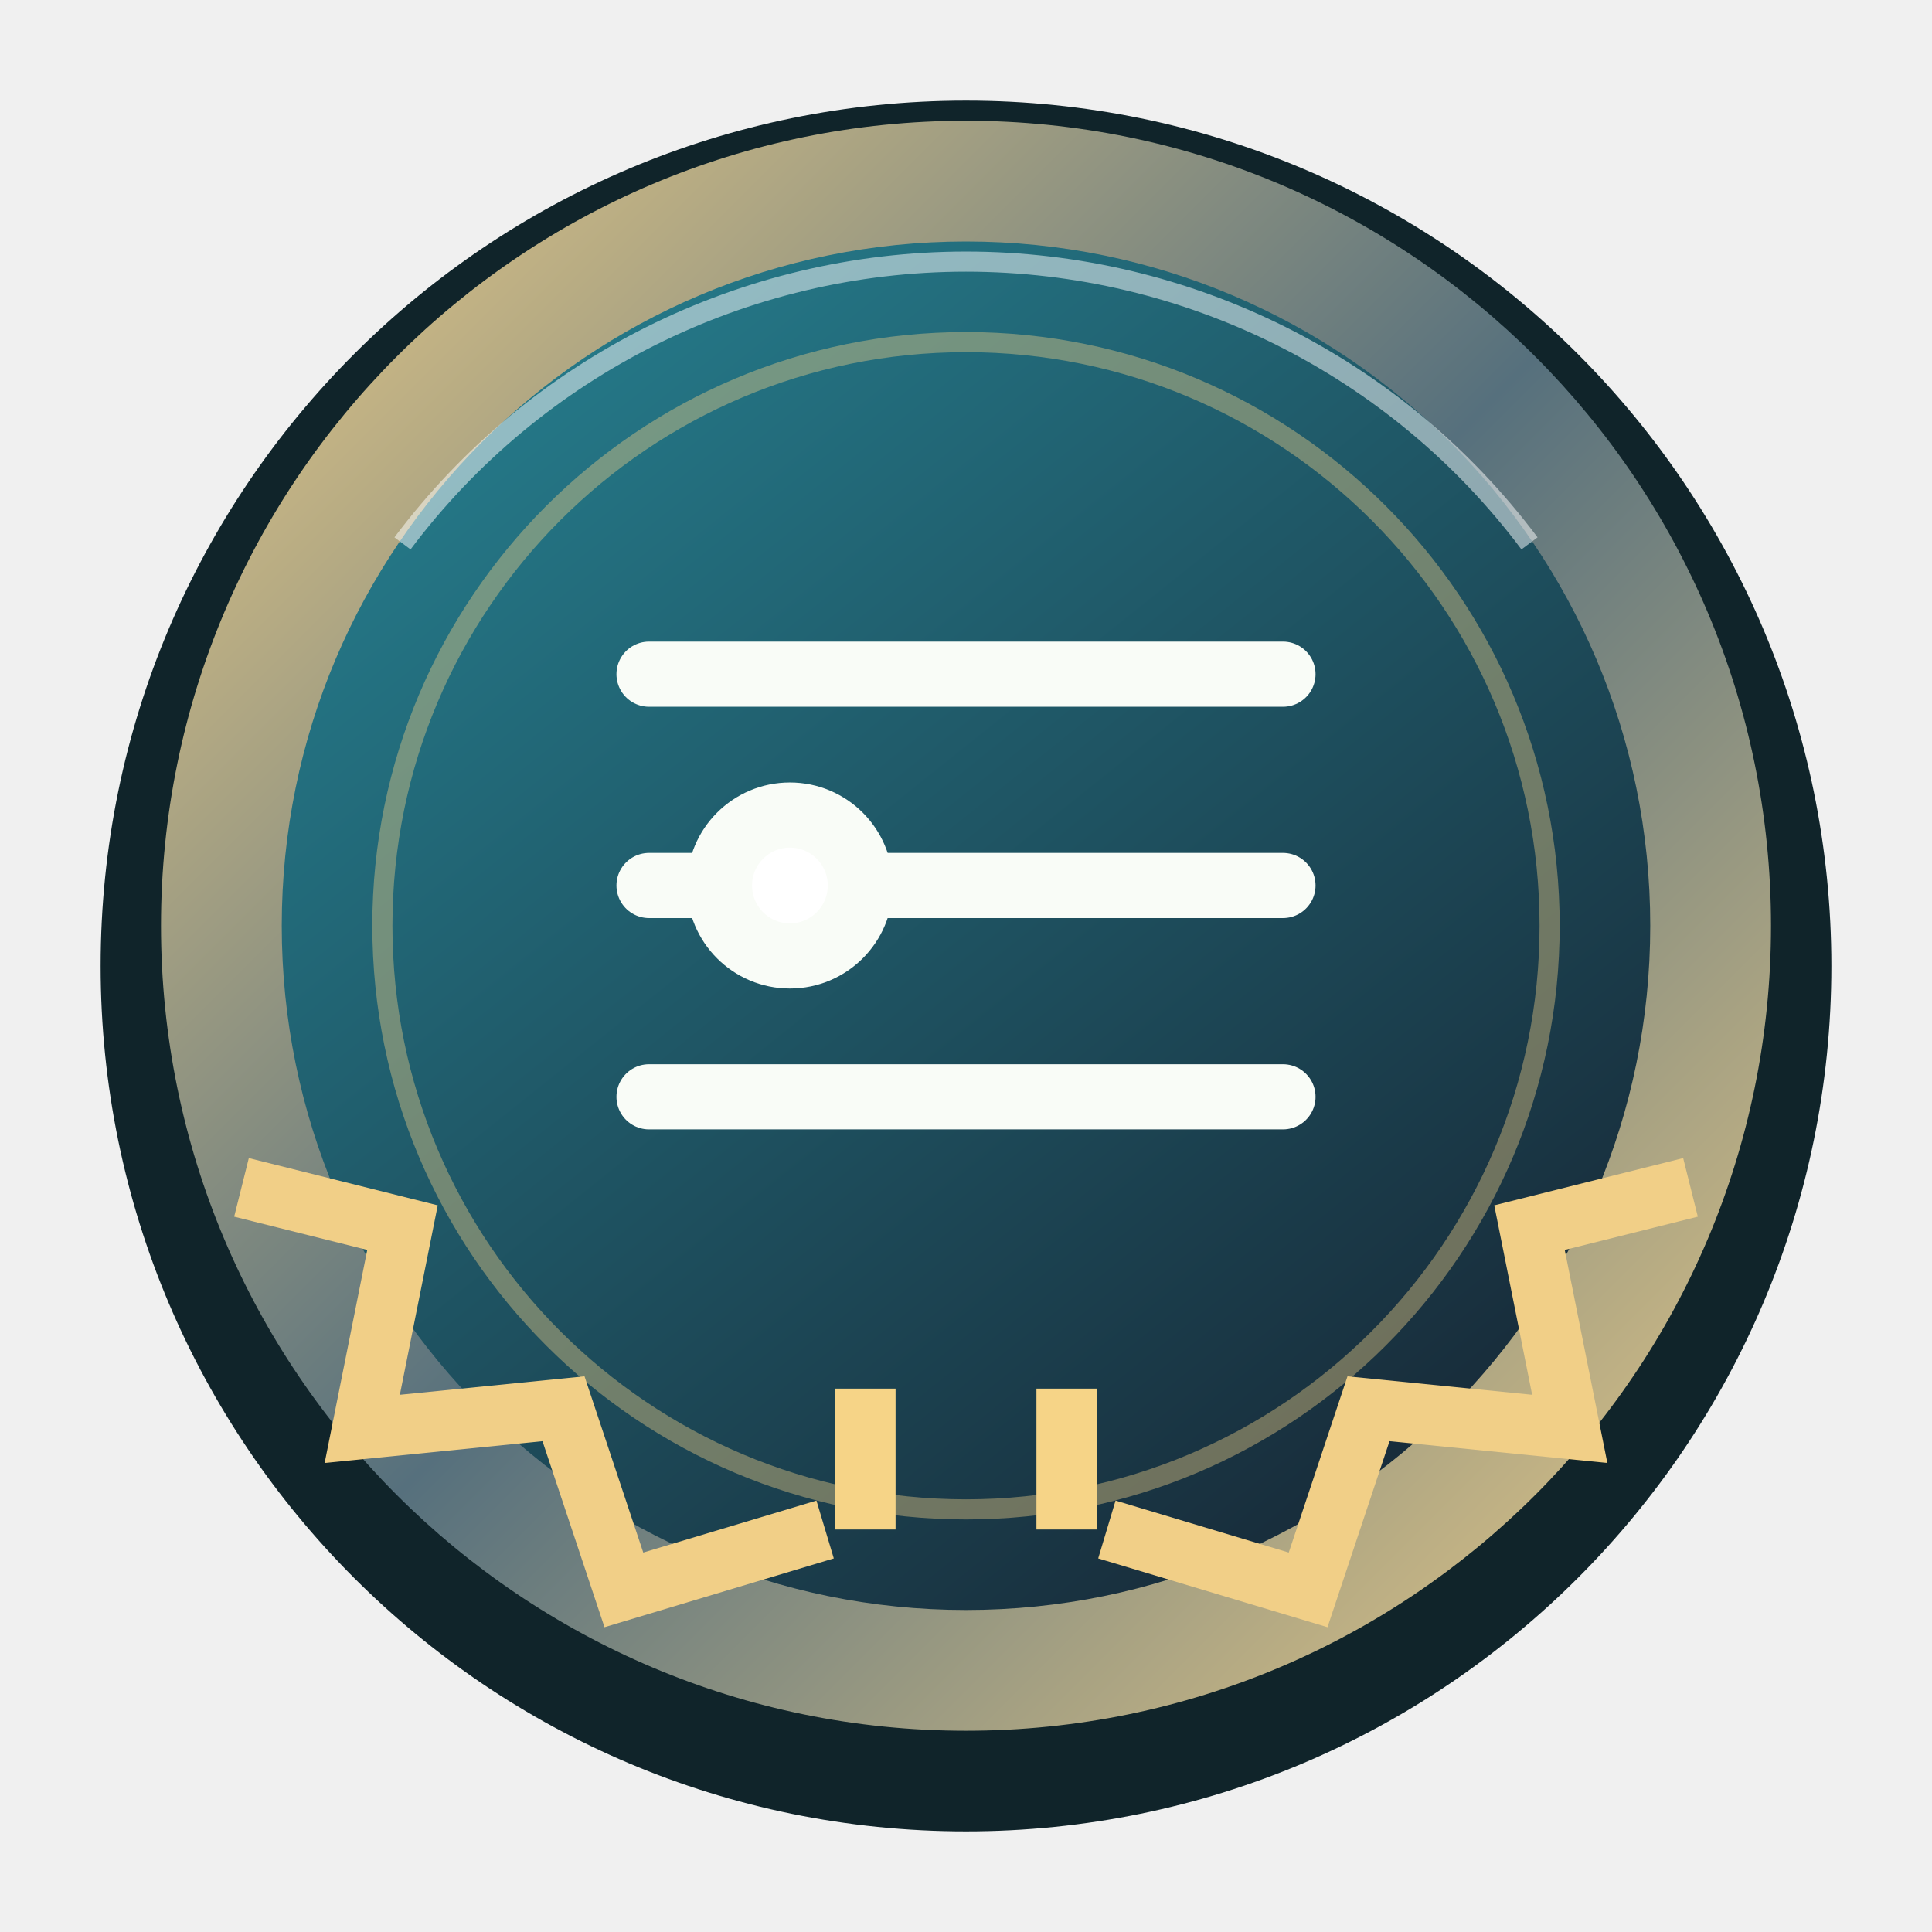
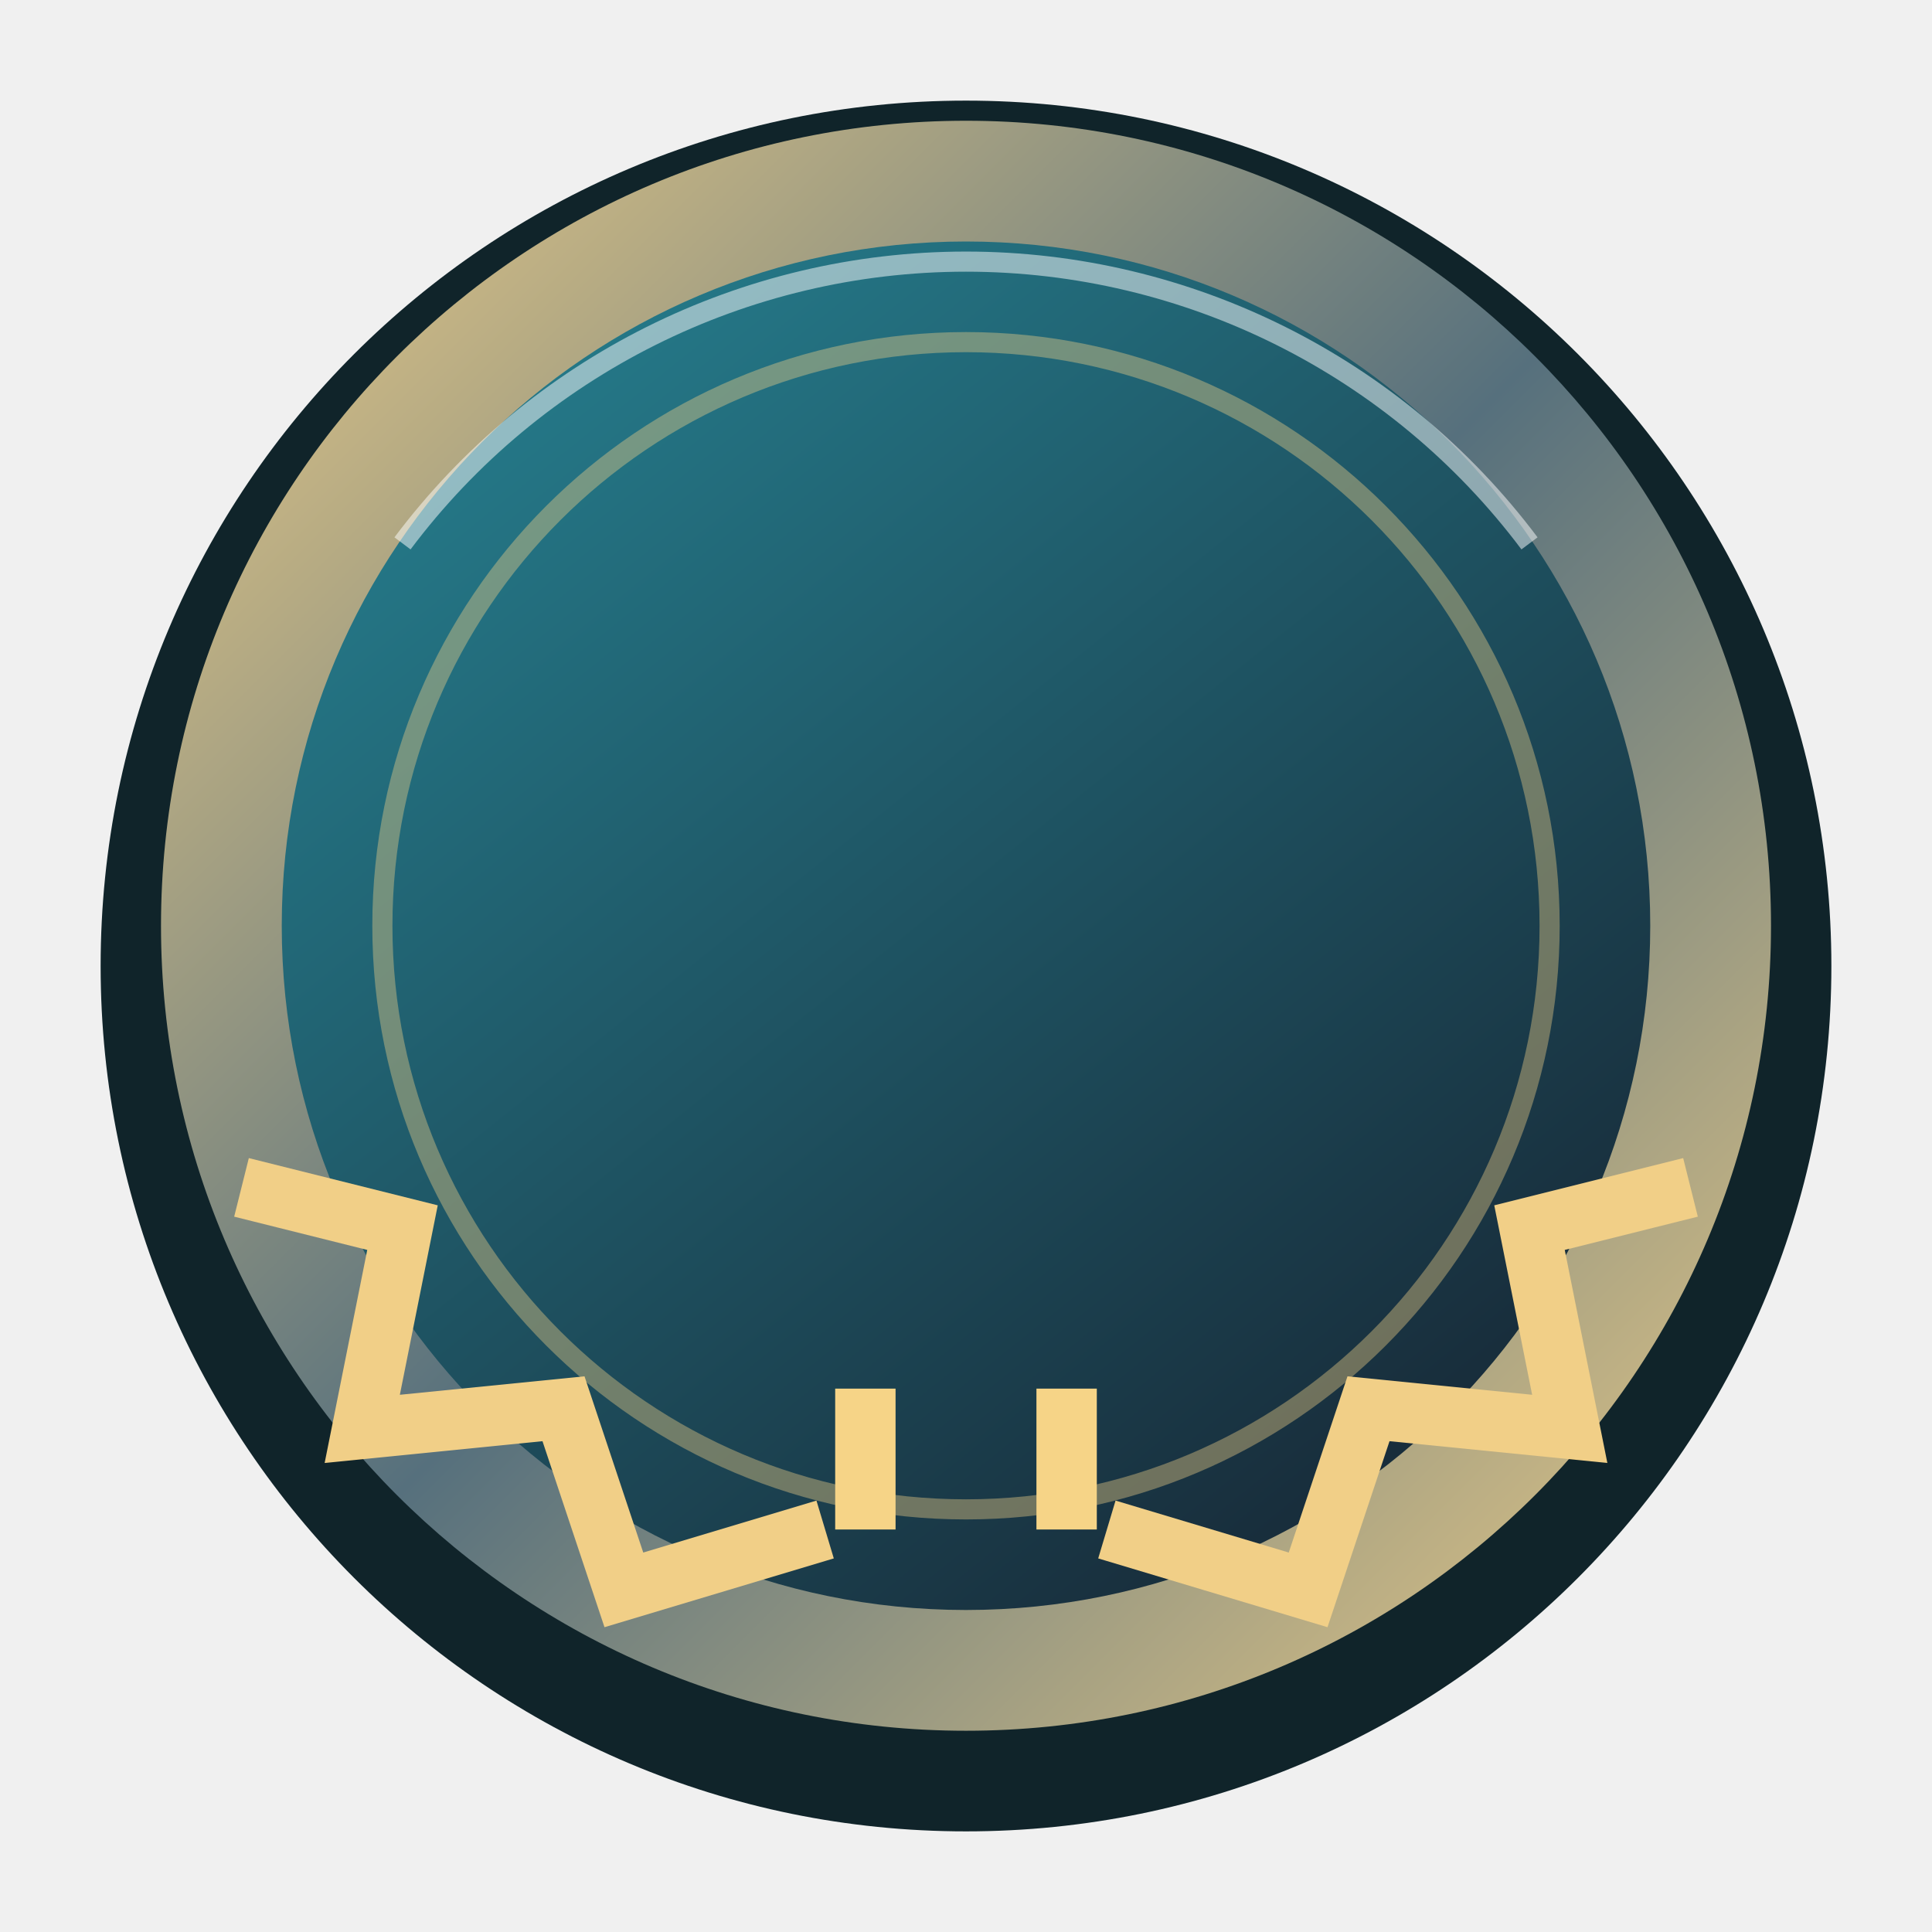
<svg xmlns="http://www.w3.org/2000/svg" viewBox="0 0 96 96">
  <defs>
    <linearGradient id="paint" x2=".8" y2="1">
      <stop stop-color="#278696" />
      <stop offset="1" stop-color="#172735" />
    </linearGradient>
    <linearGradient id="metal" x2="1" y2="1">
      <stop stop-color="#f1cf87" />
      <stop offset=".5" stop-color="#56707d" />
      <stop offset="1" stop-color="#f1cf87" />
    </linearGradient>
  </defs>
  <circle cx="48" cy="48" r="43" fill="#10242a" />
  <circle cx="48" cy="46" r="40" fill="url(#metal)" />
  <circle cx="48" cy="46" r="34" fill="url(#paint)" />
  <circle cx="48" cy="46" r="29" fill="none" stroke="#f1cf87" stroke-opacity=".4" />
  <path d="M20 27A35 35 0 0 1 76 27" fill="none" stroke="white" stroke-opacity=".5" />
-   <g transform="translate(27 23) scale(1.75)" fill="none" stroke="#f9fcf7" stroke-width="1.85" stroke-linecap="round" stroke-linejoin="round">
-     <path d="M3 6h18M3 12h18M3 18h18" />
-     <circle cx="7" cy="12" r="2" fill="white" />
-   </g>
  <path d="M43 69v7m10-7v7" stroke="#f6d487" stroke-width="3" />
  <path d="m12 59 8 2-2 10 10-1 3 9 10-3m43-17-8 2 2 10-10-1-3 9-10-3" fill="none" stroke="#f1cf87" stroke-width="3" />
</svg>
